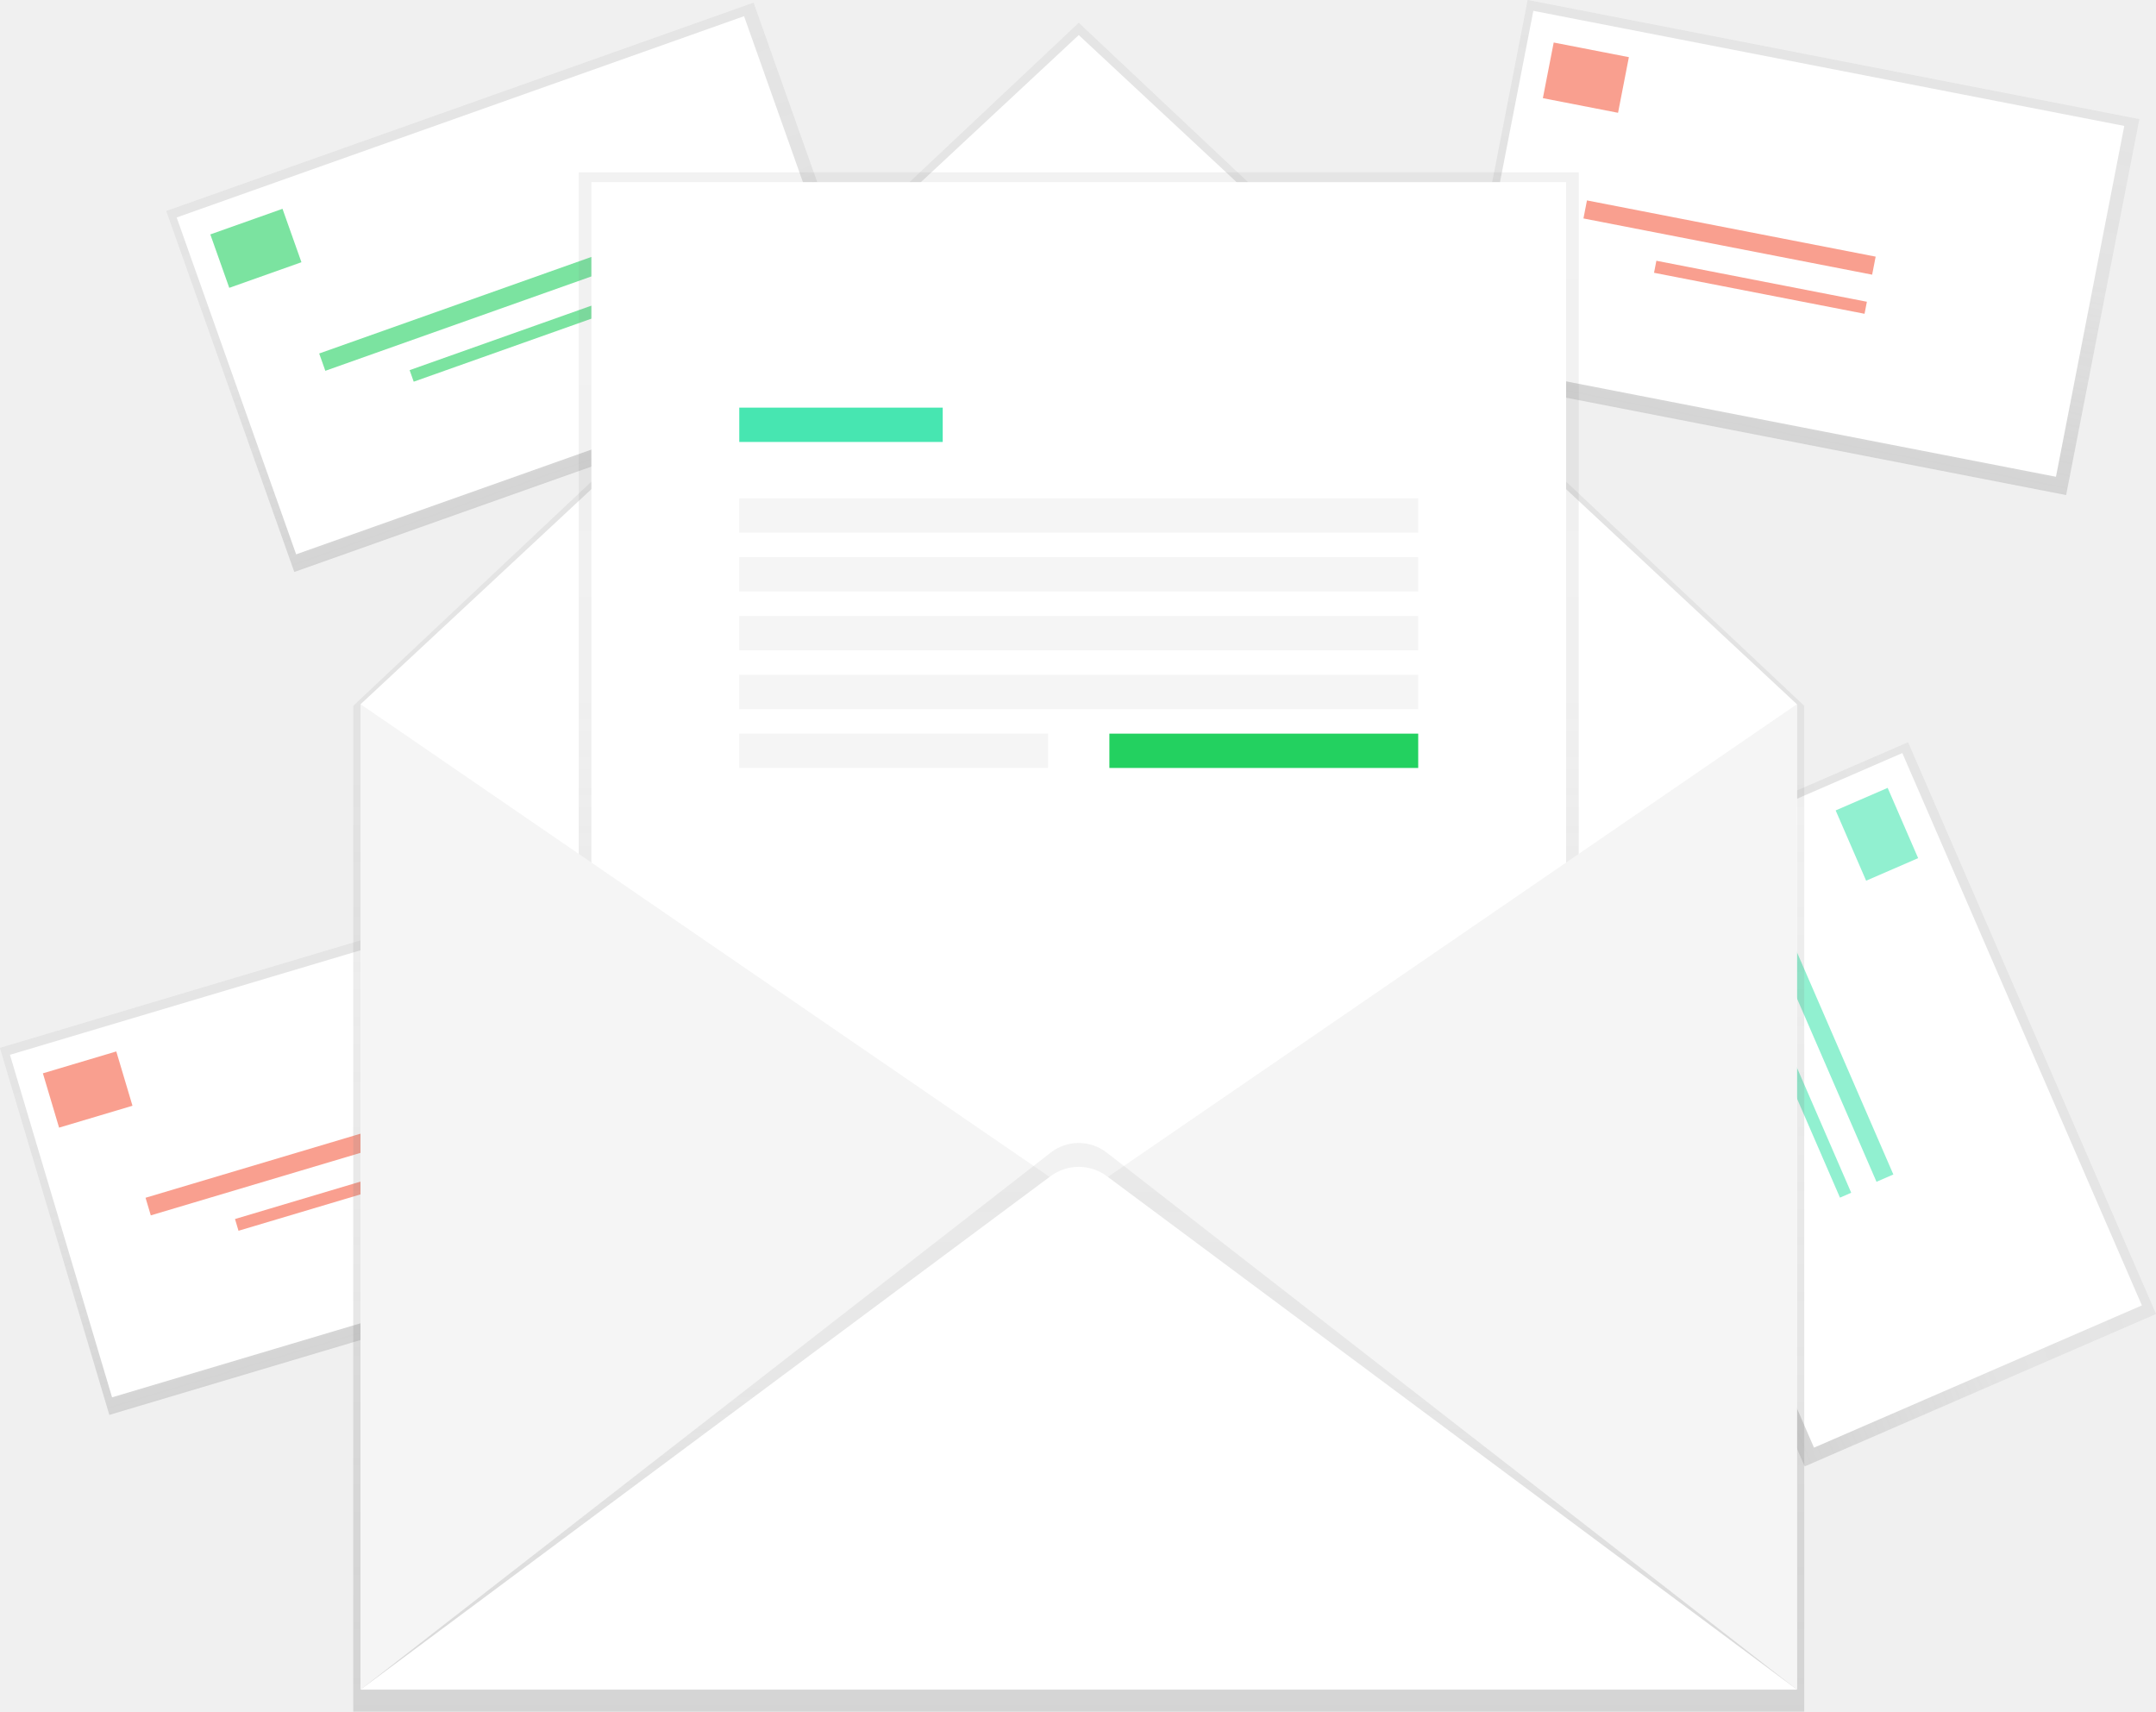
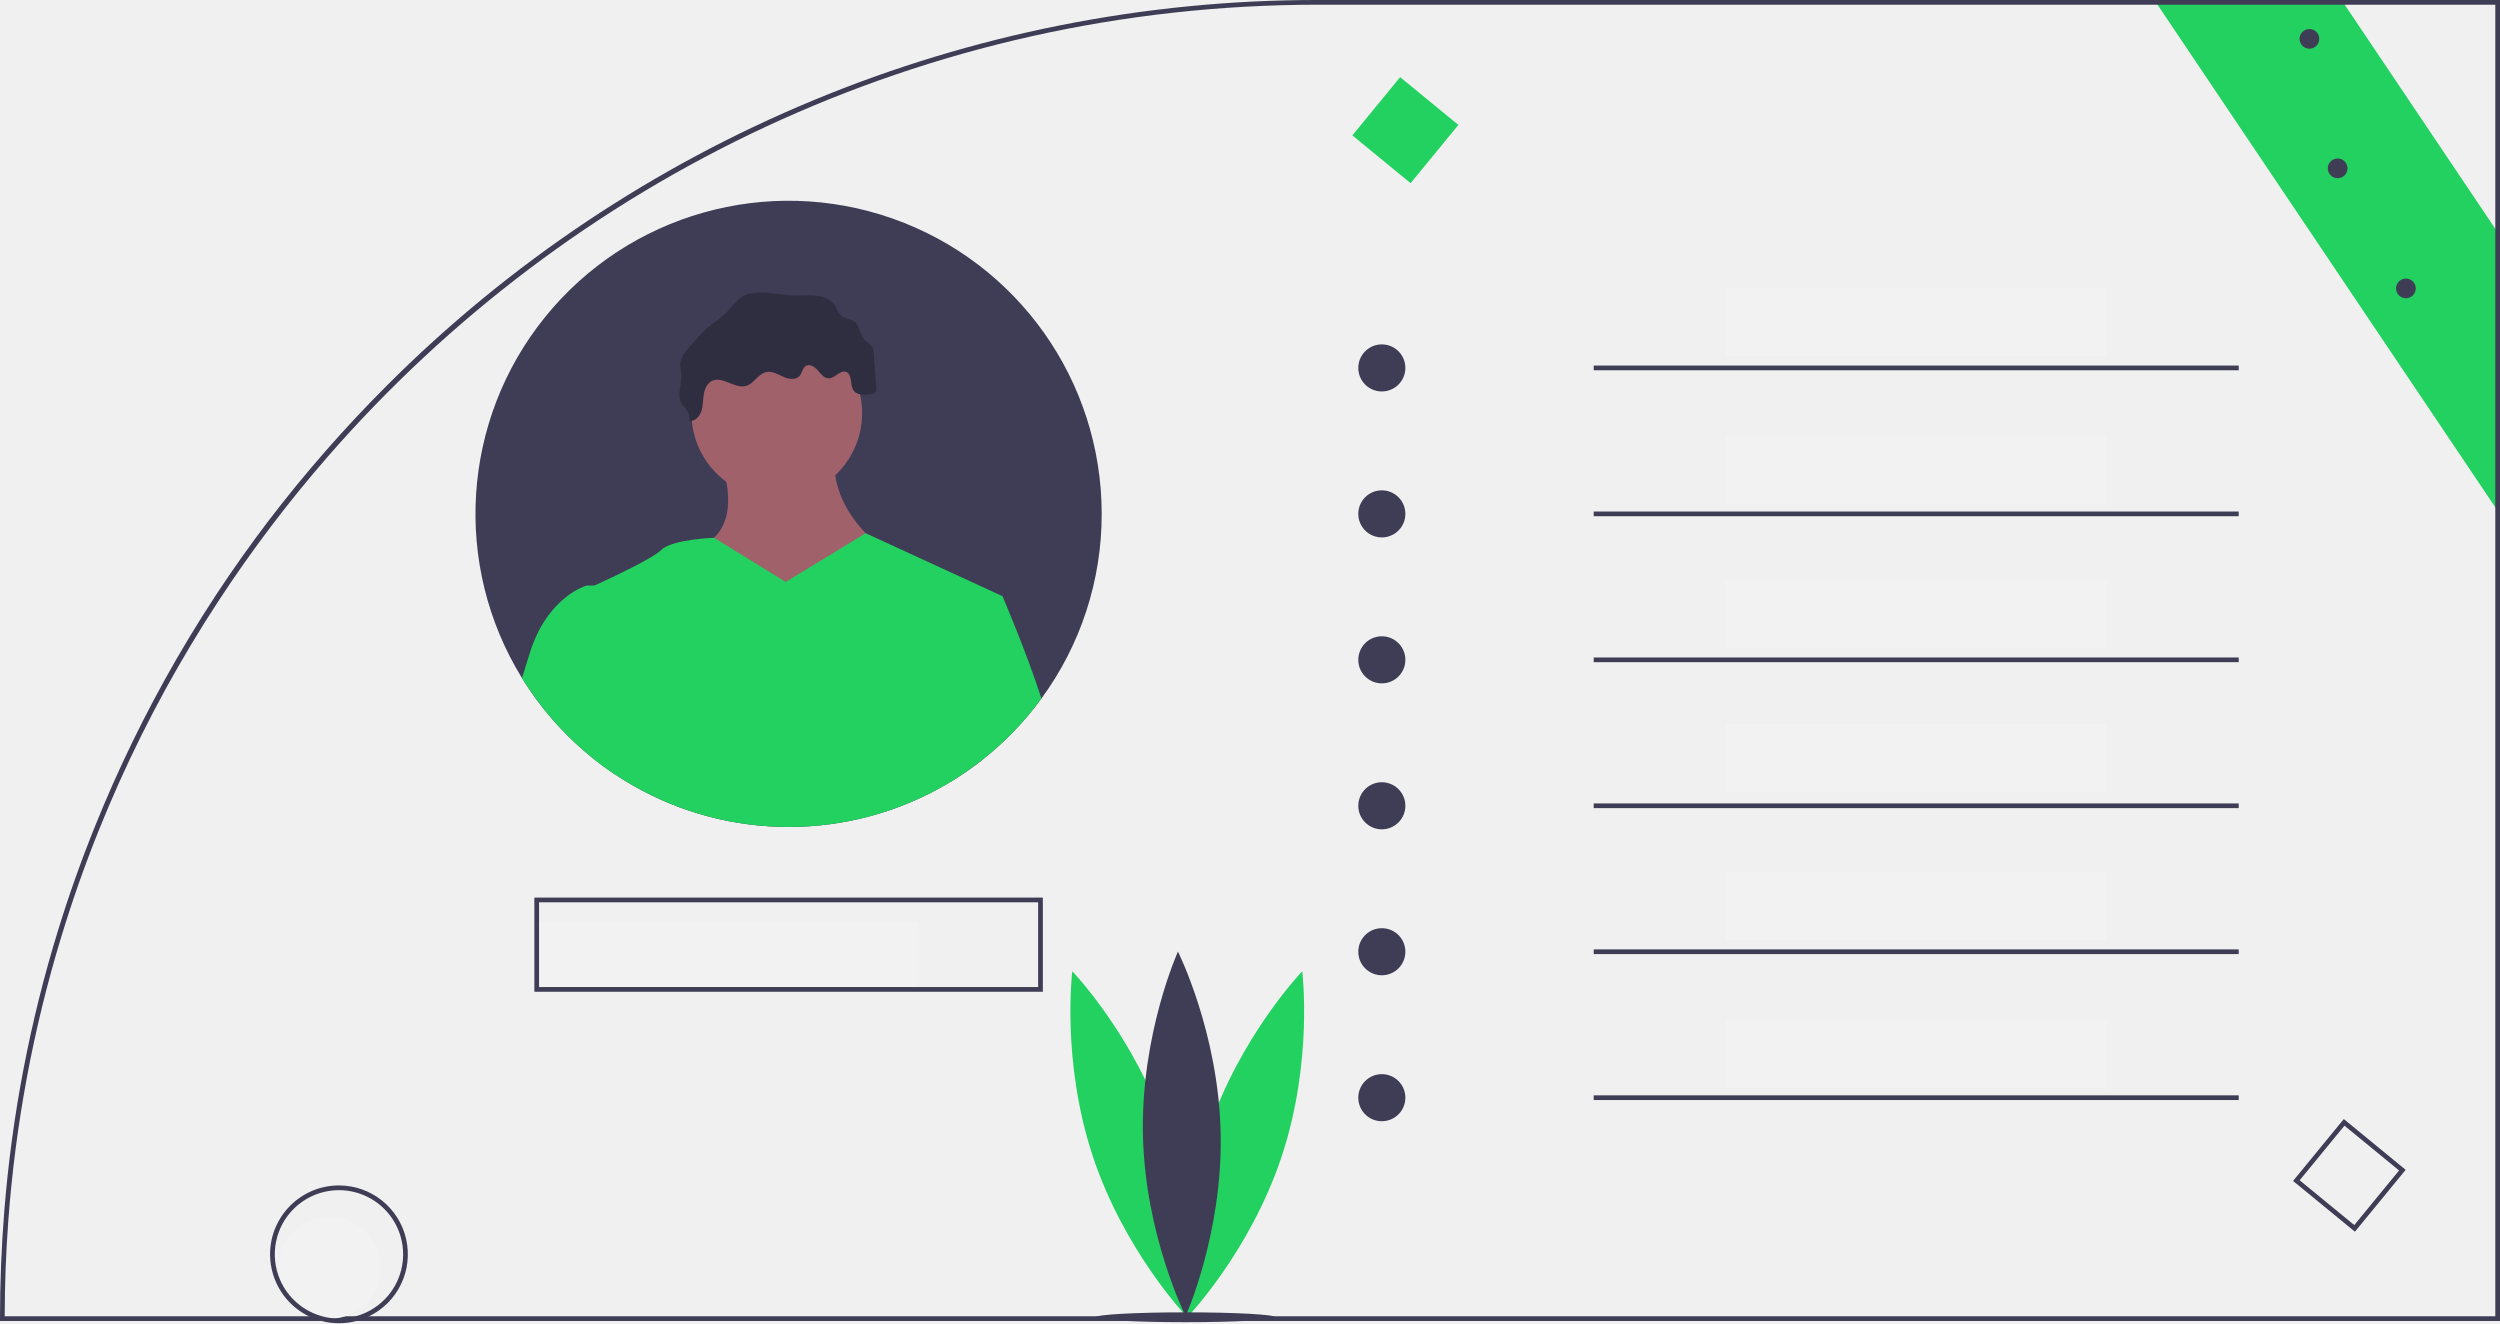
- <svg xmlns="http://www.w3.org/2000/svg" xmlns:xlink="http://www.w3.org/1999/xlink" id="060e19aa-3f7d-4f07-aa7e-820f8d371f55" data-name="Layer 1" width="870.71" height="691.21" viewBox="0 0 870.71 691.21">
-   <defs>
-     <linearGradient id="96d5bb21-1965-4d3e-ab37-1bcc7be514e6" x1="309.27" y1="560.72" x2="309.27" y2="406.06" gradientTransform="matrix(-1, 0, 0, 1, 616.6, 82.28)" gradientUnits="userSpaceOnUse">
-       <stop offset="0" stop-color="gray" stop-opacity="0.25" />
-       <stop offset="0.54" stop-color="gray" stop-opacity="0.12" />
-       <stop offset="1" stop-color="gray" stop-opacity="0.1" />
-     </linearGradient>
-     <linearGradient id="3608cfbe-4e57-42c8-8a3e-2b99e6b6c6a0" x1="-175.29" y1="157.73" x2="-175.29" y2="3.07" gradientTransform="matrix(0, -1, -1, 0, 970.73, 29.07)" xlink:href="#96d5bb21-1965-4d3e-ab37-1bcc7be514e6" />
-     <linearGradient id="f4d6b150-3892-4d6f-bed9-22612cc59583" x1="-246.29" y1="456.25" x2="-246.29" y2="301.59" gradientTransform="matrix(0, -1, -1, 0, 1293.26, 304.09)" xlink:href="#96d5bb21-1965-4d3e-ab37-1bcc7be514e6" />
-     <linearGradient id="675c2575-69c8-4c08-9859-0530d9a94ad2" x1="60" y1="226.17" x2="60" y2="71.51" gradientTransform="matrix(-1, 0, 0, 1, 436.24, 71.59)" xlink:href="#96d5bb21-1965-4d3e-ab37-1bcc7be514e6" />
-     <linearGradient id="245258be-8ef2-4163-b815-3fbd211fc334" x1="435.66" y1="691.21" x2="435.66" y2="9.21" gradientTransform="matrix(1, 0, 0, 1, 0, 0)" xlink:href="#96d5bb21-1965-4d3e-ab37-1bcc7be514e6" />
-     <linearGradient id="afb36fd3-f298-4117-ba9e-9f0c6a4eccfc" x1="435.66" y1="544.71" x2="435.66" y2="69.59" gradientTransform="matrix(1, 0, 0, 1, 0, 0)" xlink:href="#96d5bb21-1965-4d3e-ab37-1bcc7be514e6" />
-     <linearGradient id="9b46ec67-d0ea-45ff-80f1-fe3db7b86030" x1="600.3" y1="786.69" x2="600.3" y2="565.96" gradientTransform="matrix(1, 0, 0, 1, 0, 0)" xlink:href="#96d5bb21-1965-4d3e-ab37-1bcc7be514e6" />
-   </defs>
-   <rect x="181.5" y="488.34" width="251.66" height="154.66" transform="translate(-313.48 7.02) rotate(-16.6)" fill="url(#96d5bb21-1965-4d3e-ab37-1bcc7be514e6)" />
-   <rect x="184.26" y="492.57" width="243.13" height="144.34" transform="translate(-313.28 6.55) rotate(-16.6)" fill="#fff" />
-   <g opacity="0.6">
-     <rect x="184.56" y="532.96" width="30.93" height="22.89" transform="translate(382.63 904.55) rotate(163.4)" fill="#f55f44" />
-     <rect x="221.97" y="570.99" width="118.78" height="7.42" transform="translate(550.57 940.64) rotate(163.4)" fill="#f55f44" />
-     <rect x="258.42" y="584.23" width="86.61" height="4.95" transform="translate(593.88 958.32) rotate(163.4)" fill="#f55f44" />
-   </g>
-   <rect x="812.99" y="78.53" width="154.66" height="251.66" transform="translate(354.91 934.8) rotate(-78.98)" fill="url(#3608cfbe-4e57-42c8-8a3e-2b99e6b6c6a0)" />
-   <rect x="817.25" y="81.28" width="144.34" height="243.13" transform="translate(355.66 932.7) rotate(-78.98)" fill="#fff" />
-   <g opacity="0.6">
-     <rect x="789.65" y="124.32" width="30.93" height="22.89" transform="translate(1404.78 318.52) rotate(-168.98)" fill="#f55f44" />
-     <rect x="803.74" y="196.61" width="118.78" height="7.42" transform="translate(1507.41 457.54) rotate(-168.98)" fill="#f55f44" />
-     <rect x="832.3" y="217.92" width="86.61" height="4.95" transform="translate(1528.3 499.71) rotate(-168.98)" fill="#f55f44" />
-   </g>
-   <rect x="837.01" y="424.55" width="154.66" height="251.66" transform="translate(-308.14 304.89) rotate(-23.45)" fill="url(#f4d6b150-3892-4d6f-bed9-22612cc59583)" />
-   <rect x="842.9" y="427.21" width="144.34" height="243.13" transform="translate(-307.45 305.05) rotate(-23.45)" fill="#fff" />
-   <g opacity="0.6">
-     <rect x="907.2" y="429.86" width="30.93" height="22.89" transform="translate(720.31 1358.98) rotate(-113.45)" fill="#47e6b1" />
-     <rect x="842.89" y="521.96" width="118.78" height="7.42" transform="translate(614.41 1458.22) rotate(-113.45)" fill="#47e6b1" />
-     <rect x="849.48" y="544.85" width="86.61" height="4.95" transform="translate(581.28 1479.77) rotate(-113.45)" fill="#47e6b1" />
-   </g>
-   <rect x="250.41" y="143.1" width="251.66" height="154.66" transform="translate(-216.69 34.06) rotate(-19.53)" fill="url(#675c2575-69c8-4c08-9859-0530d9a94ad2)" />
-   <rect x="253.13" y="147.42" width="243.13" height="144.34" transform="translate(-216.5 33.5) rotate(-19.53)" fill="#fff" />
-   <g opacity="0.6">
-     <rect x="252.52" y="193.23" width="30.93" height="22.89" transform="translate(424.33 203.59) rotate(160.47)" fill="#23d160" />
-     <rect x="291.38" y="227.07" width="118.78" height="7.42" transform="translate(593.86 226.63) rotate(160.47)" fill="#23d160" />
-     <rect x="328.41" y="239.26" width="86.61" height="4.95" transform="translate(638.21 240.89) rotate(160.47)" fill="#23d160" />
-   </g>
-   <polygon points="435.66 9.21 142.66 285.04 142.66 691.21 728.65 691.21 728.65 285.04 435.66 9.21" fill="url(#245258be-8ef2-4163-b815-3fbd211fc334)" />
-   <polygon points="725.68 682.3 145.63 682.3 145.63 284.38 435.66 14.16 725.68 284.38 725.68 682.3" fill="#fff" />
-   <rect x="233.73" y="69.59" width="403.85" height="475.12" fill="url(#afb36fd3-f298-4117-ba9e-9f0c6a4eccfc)" />
-   <rect x="238.83" y="73.55" width="393.65" height="471.16" fill="#fff" />
-   <polygon points="145.63 284.38 435.66 483.34 145.63 682.3 145.63 284.38" fill="#f5f5f5" />
-   <polygon points="725.68 284.38 435.66 483.34 725.68 682.3 725.68 284.38" fill="#f5f5f5" />
-   <path d="M310.28,786.69,588.92,569.9a18.39,18.39,0,0,1,22.75,0L890.33,786.69Z" transform="translate(-164.65 -104.4)" fill="url(#9b46ec67-d0ea-45ff-80f1-fe3db7b86030)" />
-   <path d="M310.28,786.69,588.92,579.37a19.06,19.06,0,0,1,22.75,0L890.33,786.69Z" transform="translate(-164.65 -104.4)" fill="#fff" />
-   <rect x="298.56" y="164.61" width="82.16" height="13.86" fill="#47e6b1" />
-   <rect x="298.56" y="201.24" width="274.19" height="13.86" fill="#f5f5f5" />
-   <rect x="298.56" y="224.99" width="274.19" height="13.86" fill="#f5f5f5" />
-   <rect x="298.56" y="248.75" width="274.19" height="13.86" fill="#f5f5f5" />
-   <rect x="298.56" y="272.5" width="274.19" height="13.86" fill="#f5f5f5" />
-   <rect x="298.56" y="296.26" width="124.72" height="13.86" fill="#f5f5f5" />
-   <rect x="448.03" y="296.26" width="124.72" height="13.86" fill="#23d160" />
+ <svg xmlns="http://www.w3.org/2000/svg" id="e7d24159-a105-4c62-98a5-787fb4a09ca9" data-name="Layer 1" width="1061.98" height="562.1" viewBox="0 0 1061.98 562.1">
+   <polygon points="1061.98 100.16 1061.98 218.47 1059.98 215.49 916.49 2 915.14 0 994.66 0 996 2 1059.98 97.18 1061.98 100.16" fill="#23d160" />
+   <path d="M629.15,168.95A558.423,558.423,0,0,0,233.07,333.01q-13.365,13.365-25.7,27.47a556.125,556.125,0,0,0-46.51,61.05q-6.09,9.255-11.8,18.75a560.141,560.141,0,0,0-36.03,70.78q-1.695,3.99-3.31,8.01-8.985,22.155-15.99,44.89a554.274,554.274,0,0,0-22.9,119.48q-1.815,22.665-1.82,45.65v1H1130.99V168.95Zm499.84,559.14H71.01q.03-20.4,1.52-40.43A554.155,554.155,0,0,1,94.99,567.08q6.99-23.01,15.88-45.15a555.155,555.155,0,0,1,39.25-79.02q5.685-9.525,11.79-18.8A558.676,558.676,0,0,1,208.33,362.83c102.4-117.5,253.09-191.88,420.82-191.88h499.84Z" transform="translate(-69.01001 -168.95)" fill="#3f3d56" />
+   <path d="M564.603,649.813c13.487,40.59,8.75,78.701,8.75,78.701s-26.603-27.698-40.09-68.288-8.75-78.701-8.75-78.701S551.116,609.223,564.603,649.813Z" transform="translate(-69.01001 -168.95)" fill="#23d160" />
+   <path d="M582.103,649.813c-13.487,40.59-8.75,78.701-8.75,78.701s26.603-27.698,40.09-68.288,8.75-78.701,8.75-78.701S595.59,609.223,582.103,649.813Z" transform="translate(-69.01001 -168.95)" fill="#23d160" />
+   <path d="M587.535,650.252c.904,42.762-14.872,77.777-14.872,77.777S555.422,693.713,554.518,650.95s14.872-77.777,14.872-77.777S586.631,607.49,587.535,650.252Z" transform="translate(-69.01001 -168.95)" fill="#3f3d56" />
+   <ellipse cx="503.645" cy="559.562" rx="38.141" ry="2.093" fill="#3f3d56" />
+   <circle cx="140.01" cy="538.572" r="21.641" fill="#f2f2f2" />
+   <path d="M212.99,672.51a29.3,29.3,0,0,0-29.26,29.27c0,.16,0,.32.01.48a29.329,29.329,0,0,0,16.44,25.83,28.33,28.33,0,0,0,5.37,2,29.348,29.348,0,0,0,14.89,0,28.33,28.33,0,0,0,5.37-2,29.268,29.268,0,0,0-12.82-55.58Zm7.16,55.58a26.841,26.841,0,0,1-7.16.96c-.48,0-.96-.01-1.43-.04h-.01a26.283,26.283,0,0,1-5.71-.92,27.359,27.359,0,0,1-17.85-15.45V712.63a27.26,27.26,0,1,1,32.16,15.46Z" transform="translate(-69.01001 -168.95)" fill="#3f3d56" />
+   <rect x="227.99" y="391.524" width="162" height="28.766" fill="#f2f2f2" />
+   <rect x="732.99" y="122.524" width="162" height="28.766" fill="#f2f2f2" />
+   <rect x="732.99" y="185.524" width="162" height="28.766" fill="#f2f2f2" />
+   <rect x="732.99" y="246.524" width="162" height="28.766" fill="#f2f2f2" />
+   <rect x="732.99" y="307.524" width="162" height="28.766" fill="#f2f2f2" />
+   <rect x="732.99" y="370.524" width="162" height="28.766" fill="#f2f2f2" />
+   <rect x="732.99" y="433.524" width="162" height="28.766" fill="#f2f2f2" />
+   <path d="M296,550.24v40H512v-40Zm214,38H298v-36H510Z" transform="translate(-69.01001 -168.95)" fill="#3f3d56" />
+   <circle cx="586.99" cy="156.29" r="10" fill="#3f3d56" />
+   <circle cx="586.99" cy="218.29" r="10" fill="#3f3d56" />
+   <circle cx="586.99" cy="280.29" r="10" fill="#3f3d56" />
+   <circle cx="586.99" cy="342.29" r="10" fill="#3f3d56" />
+   <circle cx="586.99" cy="404.29" r="10" fill="#3f3d56" />
+   <circle cx="586.99" cy="466.29" r="10" fill="#3f3d56" />
+   <rect x="676.99" y="155.29" width="274" height="2" fill="#3f3d56" />
+   <rect x="676.99" y="217.29" width="274" height="2" fill="#3f3d56" />
+   <rect x="676.99" y="279.29" width="274" height="2" fill="#3f3d56" />
+   <rect x="676.99" y="341.29" width="274" height="2" fill="#3f3d56" />
+   <rect x="676.99" y="403.29" width="274" height="2" fill="#3f3d56" />
+   <rect x="676.99" y="465.29" width="274" height="2" fill="#3f3d56" />
+   <path d="M1069.36,692.166l-26.286-21.565,21.565-26.286,26.286,21.565ZM1045.889,670.323l23.194,19.028,19.028-23.194L1064.917,647.129Z" transform="translate(-69.01001 -168.95)" fill="#3f3d56" />
+   <rect x="650" y="208.24" width="32" height="32" transform="translate(224.318 -540.4911) rotate(39.36505)" fill="#23d160" />
+   <path d="M537,387.24a132.326,132.326,0,0,1-25.6,78.44c-1.9,2.6-3.89,5.14-5.98,7.59A133.415,133.415,0,0,1,485.72,492.17c-.72.56-1.45,1.12-2.19,1.67q-4.05,3.03-8.33,5.75c-.87.55-1.74,1.09-2.62,1.61q-2.985,1.815-6.08,3.46c-1.01.54-2.03,1.07-3.05,1.58a133.091,133.091,0,0,1-133.15-8.29c-1.04-.68-2.06-1.38-3.07-2.1-1.9-1.34-3.77-2.74-5.59-4.18-1.68-1.32-3.32-2.69-4.93-4.09a133.168,133.168,0,0,1-22.35-25.04q-1.86-2.715-3.6-5.52A133.006,133.006,0,1,1,537,387.24Z" transform="translate(-69.01001 -168.95)" fill="#3f3d56" />
+   <circle cx="329.981" cy="175.494" r="36.234" fill="#a0616a" />
+   <path d="M374.08,361.806s12.078,27.176-4.529,37.744,27.176,54.351,27.176,54.351l48.312-51.332s-25.666-16.607-21.137-43.783Z" transform="translate(-69.01001 -168.95)" fill="#a0616a" />
+   <path d="M485.72,492.17c-.72.56-1.45,1.12-2.19,1.67q-4.05,3.03-8.33,5.75c-.87.55-1.74,1.09-2.62,1.61l-.37-2.01,3.48-1.81Z" transform="translate(-69.01001 -168.95)" fill="#a0616a" />
+   <path d="M472.58,501.2c.88-.52,1.75-1.06,2.62-1.61l.03-.4.46-1.81,19.17-75.18-58.11-26.74-33.98,20.7-30.44-18.77s-17.88.65-22.41,5.18c-3.55,3.55-20.96,11.72-28.36,15.1-2.06.94-3.34,1.51-3.34,1.51s1.14,34.26,3.42,72.49c1.82,1.44,3.69,2.84,5.59,4.18,1.01.72,2.03,1.42,3.07,2.1a133.091,133.091,0,0,0,133.15,8.29Z" transform="translate(-69.01001 -168.95)" fill="#23d160" />
+   <path d="M330.3,417.67v80.28c-1.04-.68-2.06-1.38-3.07-2.1-1.9-1.34-3.77-2.74-5.59-4.18-1.68-1.32-3.32-2.69-4.93-4.09a133.168,133.168,0,0,1-22.35-25.04q-1.86-2.715-3.6-5.52,1.47-4.83,3.3-10.67C301.61,422.2,318.22,417.67,318.22,417.67Z" transform="translate(-69.01001 -168.95)" fill="#23d160" />
+   <path d="M472.58,501.2c.88-.52,1.75-1.06,2.62-1.61q4.275-2.715,8.33-5.75c.74-.55,1.47-1.11,2.19-1.67a133.419,133.419,0,0,0,19.7-18.9c2.09-2.45,4.08-4.99,5.98-7.59-6.15-19.22-16.54-43.48-16.54-43.48l-21.14-1.51s-8.58,68.68-10.27,85.55Z" transform="translate(-69.01001 -168.95)" fill="#23d160" />
+   <path d="M376.775,302.504a68.591,68.591,0,0,1-5.668,4.337,53.882,53.882,0,0,0-6.833,6.787l-2.336,2.616c-1.988,2.226-4.098,4.767-4.014,7.75.031,1.107.371,2.181.505,3.281.529,4.361-2.137,9.155.057,12.961.634,1.1,1.616,1.961,2.315,3.021a7.062,7.062,0,0,1,1.116,4.599c2.358.097,4.292-2.016,5.032-4.258s.64-4.662 1-6.995,1.372-4.802,3.491-5.84c4.522-2.216,9.714,3.545,14.541,2.109,3.37-1.002,5.147-5.18,8.593-5.88,2.466-.501,4.84.964,7.132,2.002s5.382,1.519,7.003-.406c1.073-1.274,1.188-3.317,2.611-4.183,1.706-1.038,3.842.407,5.133,1.93s2.718,3.385,4.714,3.33c2.648-.074,4.676-3.6,7.189-2.763,2.837.944,1.532,5.484,3.253,7.928,1.455,2.067,4.503,1.945,7.007,1.604a2.51,2.51,0,0,0,2.613-3.351l-1.046-13.872a6.698,6.698,0,0,0-.614-2.769c-.728-1.319-2.237-1.988-3.262-3.092-2.156-2.322-2.053-6.392-4.734-8.081-1.392-.877-3.214-.85-4.596-1.743-1.773-1.144-2.344-3.436-3.586-5.141-1.776-2.439-4.88-3.569-7.88-3.88s-6.029.064-9.045-.034c-6.13-.2-12.26-1.925-18.42-.915C382.672,294.436,380.415,298.996,376.775,302.504Z" transform="translate(-69.01001 -168.95)" fill="#2f2e41" />
+   <circle cx="1022.017" cy="122.51" r="4.186" fill="#3f3d56" />
+   <circle cx="993.017" cy="71.51" r="4.186" fill="#3f3d56" />
+   <circle cx="981.017" cy="16.51" r="4.186" fill="#3f3d56" />
</svg>
